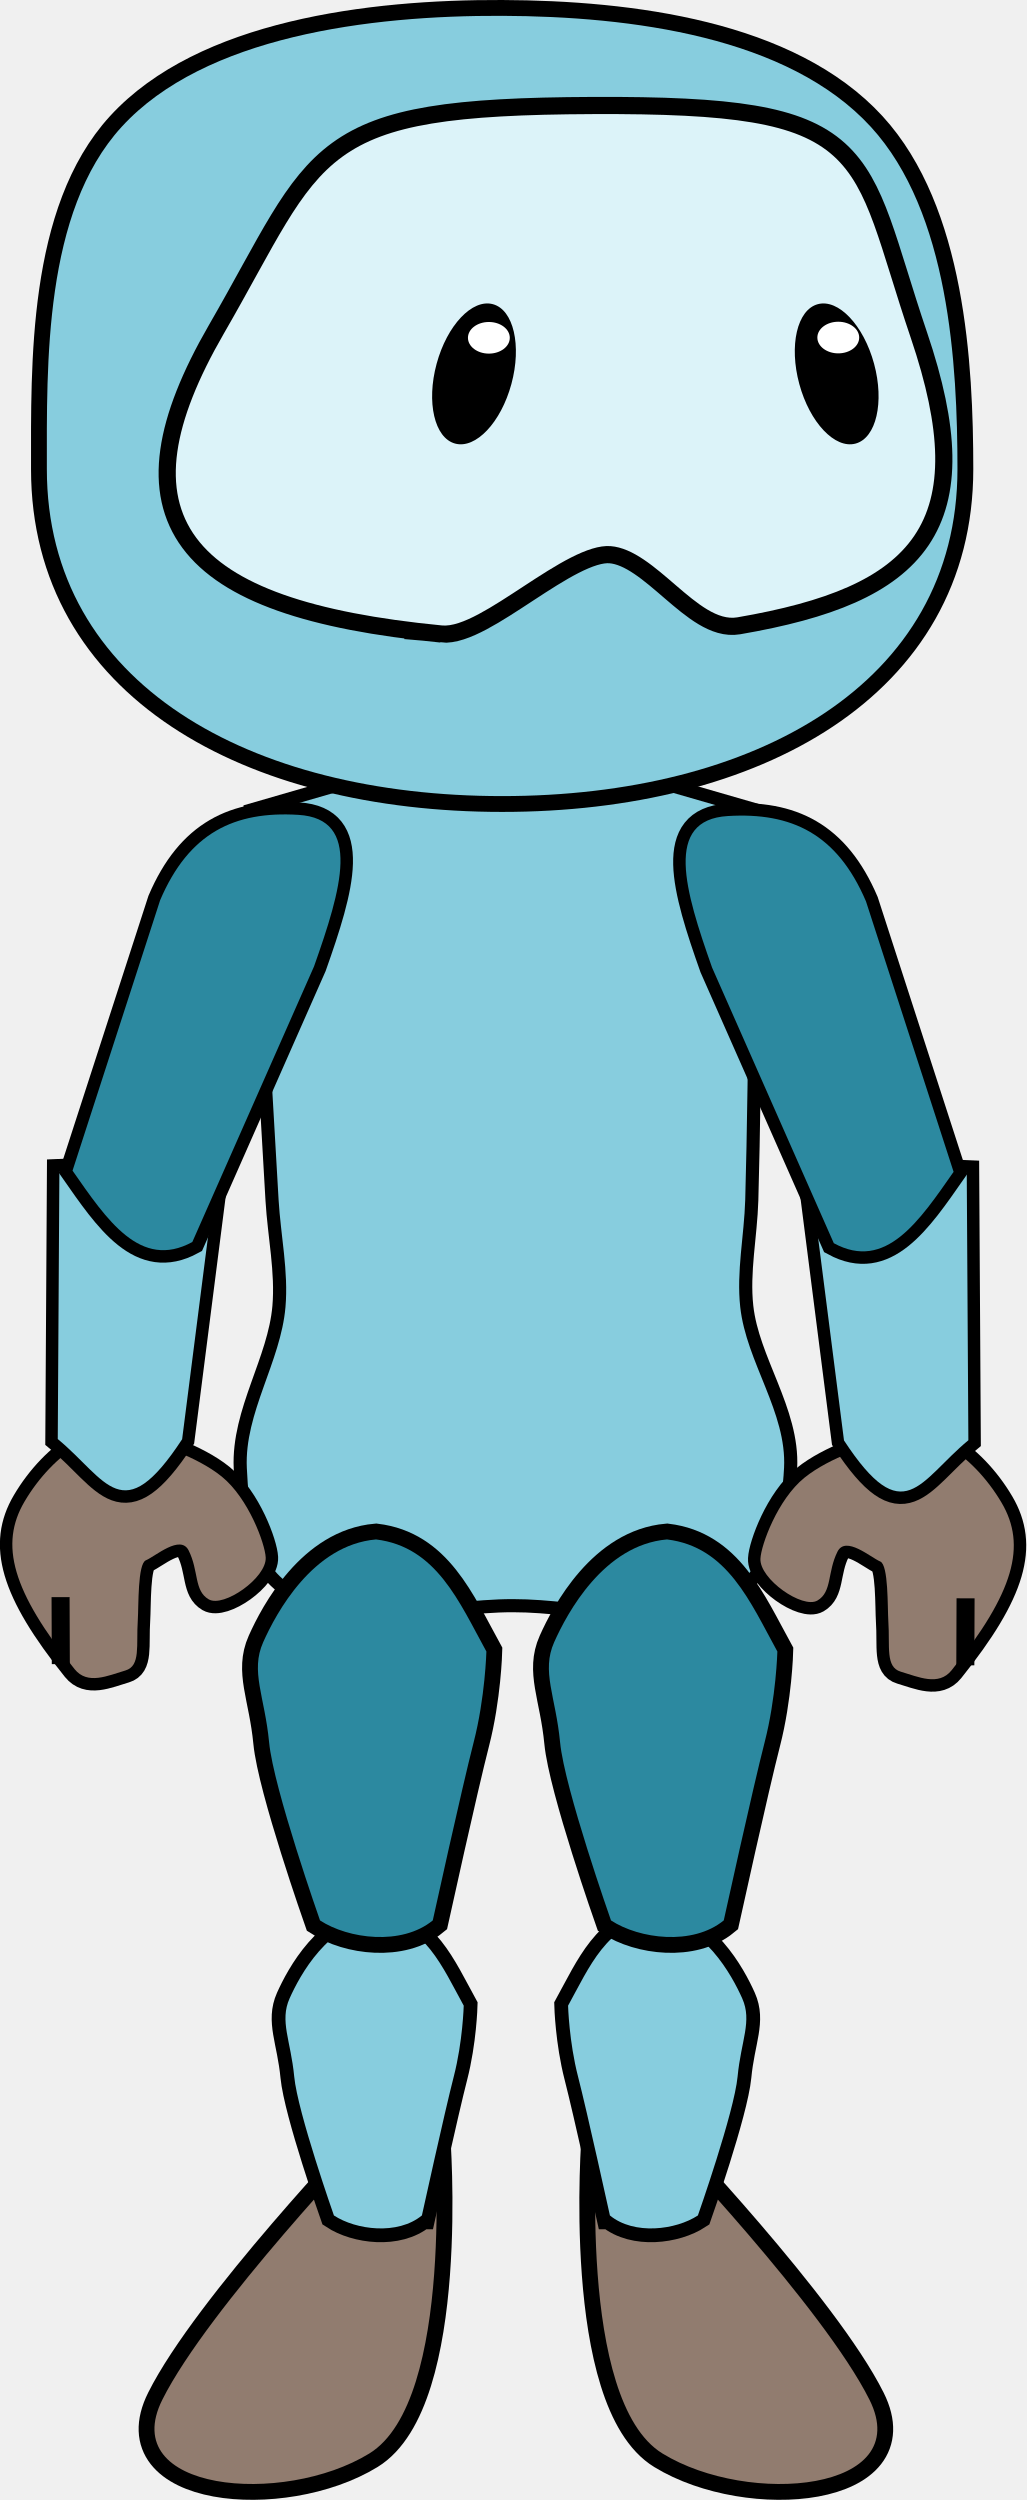
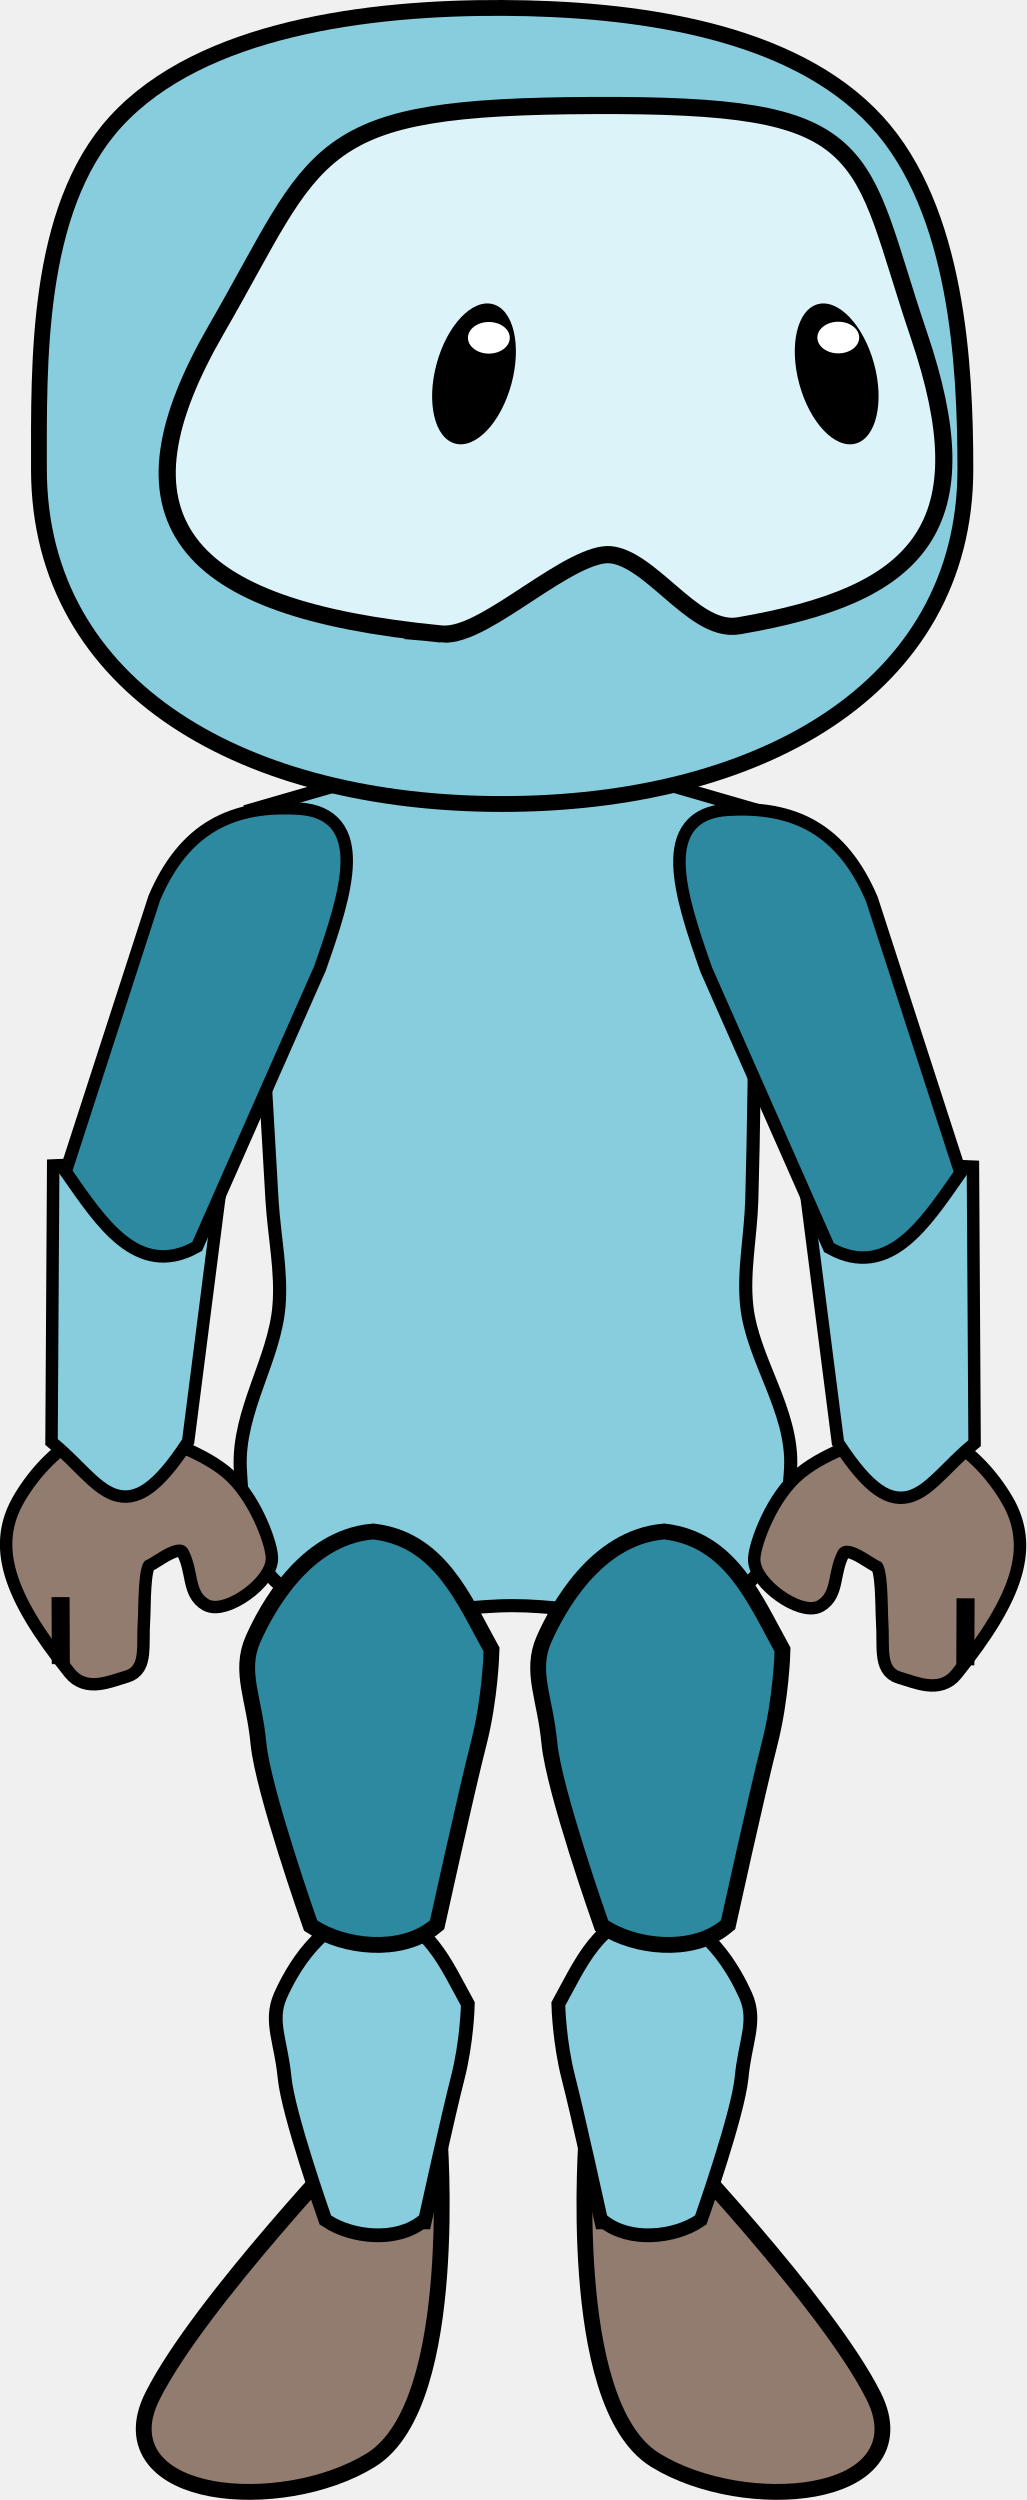
<svg xmlns="http://www.w3.org/2000/svg" width="82.091" height="200" viewBox="0 0 21.72 52.917" version="1.1" id="svg1182">
  <defs id="defs1176" />
  <g id="layer1" transform="translate(-100.5182,-251.1229)">
    <g id="g1499" style="display:none">
      <path id="path833-9-6" style="fill:#87cdde;fill-opacity:1;stroke:#000000;stroke-width:1.525;stroke-linecap:square;stroke-miterlimit:4;stroke-dasharray:none;stroke-opacity:1;paint-order:markers stroke fill" d="m 174.581,229.652 c 0,10.381 -9.821,15.754 -21.936,15.754 -12.115,0 -21.936,-5.373 -21.936,-15.754 0,-5.043 0.399,-12.374 4.172,-16.488 3.993,-4.355 11.548,-5.324 17.764,-5.35 6.397,-0.027 14.34,0.985 18.334,5.35 3.762,4.111 3.602,11.453 3.602,16.488 z" />
      <path id="path833-5-4-3-0-7-4-18" style="fill:#dcf3f9;fill-opacity:1;stroke:#000000;stroke-width:1.655;stroke-linecap:square;stroke-miterlimit:4;stroke-dasharray:none;stroke-opacity:1;paint-order:markers stroke fill" d="m 155.547,237.184 c 12.542,-1.213 15.523,-5.372 10.512,-14.053 -5.012,-8.681 -4.286,-10.528 -17.793,-10.583 -13.507,-0.056 -12.275,1.834 -15.308,10.783 -3.033,8.949 -0.2,11.992 8.358,13.463 1.881,0.323 3.942,-3.265 6.102,-3.432 2.16,-0.166 6.234,4.005 8.13,3.822 z" />
      <ellipse style="fill:#000000;fill-opacity:1;stroke:none;stroke-width:1.523;stroke-linecap:square;paint-order:markers stroke fill" id="path1506-2-1-7" cx="190.692" cy="181.468" rx="1.866" ry="3.479" transform="rotate(15.17808)" />
      <ellipse style="fill:#ffffff;fill-opacity:1;stroke:none;stroke-width:0.658;stroke-linecap:square;stroke-miterlimit:4;stroke-dasharray:none;paint-order:markers stroke fill" id="path1541-9-2-92" cx="137.509" cy="223.314" rx="1.008" ry="0.762" />
      <ellipse style="fill:#000000;fill-opacity:1;stroke:none;stroke-width:1.523;stroke-linecap:square;paint-order:markers stroke fill" id="path1506-9-3-0" cx="-89.703" cy="257.534" rx="1.866" ry="3.479" transform="matrix(-0.9651167,0.26182,0.26182,0.9651167,0,0)" />
      <ellipse style="fill:#ffffff;fill-opacity:1;stroke:none;stroke-width:0.658;stroke-linecap:square;stroke-miterlimit:4;stroke-dasharray:none;paint-order:markers stroke fill" id="path1541-0-9-2" cx="154.343" cy="223.326" rx="1.008" ry="0.762" />
    </g>
-     <g id="g238" transform="matrix(0.4393378,0,0,0.4393378,56.35676,140.7951)">
-       <path id="rect856-1-3-8-6-8-4-6" style="fill:#87cdde;fill-opacity:1;stroke:#000000;stroke-width:1.265;stroke-linecap:square;stroke-miterlimit:4;stroke-dasharray:none;stroke-opacity:1;paint-order:markers stroke fill" d="m 138.293,321.844 c -0.1,1.948 -0.568,4.265 -2.111,5.459 -4.506,2.149 -7.295,0.863 -10.959,0.863 -3.662,-10e-5 -8.059,1.383 -10.951,-0.863 -1.518,-1.179 -1.773,-3.538 -1.862,-5.459 -0.123,-2.653 1.635,-5.102 1.862,-7.748 0.148,-1.716 -0.228,-3.438 -0.331,-5.158 -0.371,-6.18 -1.033,-18.546 -1.033,-18.546 l 9.473,-2.74 h 4.793 l 9.473,2.74 c 0,0 -0.044,12.366 -0.225,18.546 -0.051,1.72 -0.428,3.447 -0.24,5.158 0.293,2.661 2.249,5.075 2.111,7.748 z" />
-       <g id="g1147-7" transform="translate(170.5507,66.96627)">
-         <path id="rect892-5-0-2-3-2-6-0-5" style="fill:#917c6f;fill-opacity:1;stroke:#000000;stroke-width:1.525;stroke-linecap:square;stroke-miterlimit:4;stroke-dasharray:none;stroke-opacity:1;paint-order:markers stroke fill" d="m -52.172,287.14 c 0,0 -7.831,8.211 -10.041,12.635 -2.21,4.424 5.812,5.141 9.972,2.59 4.16,-2.55 3.133,-15.389 3.133,-15.389 z" />
-         <path id="rect875-9-1-1-9-3" style="fill:#87cdde;fill-opacity:1;stroke:#000000;stroke-width:1.328;stroke-linecap:square;stroke-miterlimit:4;stroke-dasharray:none;stroke-opacity:1;paint-order:markers stroke fill" d="m -49.706,290.895 c 0,0 1.102,-5.011 1.536,-6.693 0.434,-1.682 0.479,-3.415 0.479,-3.415 -1.023,-1.859 -1.875,-3.934 -4.148,-4.212 -2.38,0.208 -3.753,2.768 -4.242,3.863 -0.488,1.096 0.058,2.032 0.223,3.764 0.165,1.731 1.913,6.693 1.913,6.693 1.062,0.698 3.072,0.958 4.238,0 z" />
-         <path id="rect875-9-1-1-5-1-5" style="fill:#2c89a0;fill-opacity:1;stroke:#000000;stroke-width:1.525;stroke-linecap:square;stroke-miterlimit:4;stroke-dasharray:none;stroke-opacity:1;paint-order:markers stroke fill" d="m -49.182,276.68 c 0,0 1.412,-6.422 1.969,-8.579 0.557,-2.156 0.614,-4.377 0.614,-4.377 -1.311,-2.383 -2.403,-5.043 -5.317,-5.399 -3.051,0.266 -4.811,3.547 -5.437,4.952 -0.626,1.404 0.074,2.605 0.286,4.824 0.211,2.219 2.452,8.579 2.452,8.579 1.362,0.894 3.937,1.228 5.433,0 z" />
-         <path id="rect892-5-0-2-3-2-6-6-7-6" style="fill:#917c6f;fill-opacity:1;stroke:#000000;stroke-width:1.525;stroke-linecap:square;stroke-miterlimit:4;stroke-dasharray:none;stroke-opacity:1;paint-order:markers stroke fill" d="m -38.182,287.14 c 0,0 7.831,8.211 10.041,12.635 2.21,4.424 -5.812,5.141 -9.972,2.59 -4.16,-2.55 -3.133,-15.389 -3.133,-15.389 z" />
-         <path id="rect875-9-1-1-1-7-2" style="fill:#87cdde;fill-opacity:1;stroke:#000000;stroke-width:1.328;stroke-linecap:square;stroke-miterlimit:4;stroke-dasharray:none;stroke-opacity:1;paint-order:markers stroke fill" d="m -40.648,290.895 c 0,0 -1.102,-5.011 -1.536,-6.693 -0.434,-1.682 -0.479,-3.415 -0.479,-3.415 1.023,-1.859 1.875,-3.934 4.148,-4.212 2.38,0.208 3.753,2.768 4.242,3.863 0.488,1.096 -0.058,2.032 -0.223,3.764 -0.165,1.731 -1.913,6.693 -1.913,6.693 -1.062,0.698 -3.072,0.958 -4.238,0 z" />
-         <path id="rect875-9-1-1-5-9-1-9" style="fill:#2c89a0;fill-opacity:1;stroke:#000000;stroke-width:1.525;stroke-linecap:square;stroke-miterlimit:4;stroke-dasharray:none;stroke-opacity:1;paint-order:markers stroke fill" d="m -35.163,276.68 c 0,0 1.412,-6.422 1.969,-8.579 0.557,-2.156 0.614,-4.377 0.614,-4.377 -1.311,-2.383 -2.403,-5.043 -5.317,-5.399 -3.051,0.266 -4.811,3.547 -5.437,4.952 -0.626,1.404 0.074,2.605 0.286,4.824 0.211,2.219 2.452,8.579 2.452,8.579 1.362,0.894 3.937,1.228 5.433,0 z" />
-       </g>
-       <g id="g1742-7-1-1" transform="matrix(-5.670565,-0.9851493,-0.9851493,5.670565,438.6891,297.8942)" style="fill:#917c6f;fill-opacity:1">
-         <path id="path839-9-65-0-6-5-2" style="fill:#917c6f;fill-opacity:1;stroke:#000000;stroke-width:0.208;stroke-linecap:square;stroke-miterlimit:4;stroke-dasharray:none;stroke-opacity:1;paint-order:markers stroke fill" d="m 56.926,14.399 c 0.147,0.39 -0.024,0.756 -0.653,1.311 -0.13,0.114 -0.283,0.006 -0.421,-0.062 -0.121,-0.06 -0.052,-0.222 -0.03,-0.432 0.013,-0.12 0.083,-0.466 0.019,-0.506 -0.073,-0.047 -0.247,-0.265 -0.338,-0.143 -0.115,0.155 -0.101,0.325 -0.236,0.375 -0.135,0.05 -0.448,-0.261 -0.41,-0.427 0.025,-0.112 0.226,-0.463 0.478,-0.604 0.245,-0.137 0.593,-0.17 0.694,-0.203 0.358,-0.117 0.731,0.25 0.897,0.691 z" />
-         <path style="fill:#917c6f;fill-opacity:1;stroke:#000000;stroke-width:0.151;stroke-linecap:butt;stroke-linejoin:miter;stroke-miterlimit:4;stroke-dasharray:none;stroke-opacity:1" d="m 56.394,15.688 0.098,-0.552 v 0" id="path1529-9-7-97-7" />
-       </g>
-       <path id="rect892-5-3-9-1-7-2-7-1-3-7-0" style="fill:#87cdde;fill-opacity:1;stroke:#000000;stroke-width:1.2;stroke-linecap:square;stroke-miterlimit:4;stroke-dasharray:none;stroke-opacity:1;paint-order:markers stroke fill" d="m 103.379,307.559 -0.078,12.896 c 2.368,1.96 3.112,4.404 5.992,0.009 l 1.691,-13.231 z" />
-       <path id="rect892-5-3-9-1-7-2-77-6-6-9" style="fill:#2c89a0;fill-opacity:1;stroke:#000000;stroke-width:1.202;stroke-linecap:square;stroke-miterlimit:4;stroke-dasharray:none;stroke-opacity:1;paint-order:markers stroke fill" d="m 104.013,307.524 c 1.644,2.354 3.265,4.806 5.771,3.438 l 5.864,-13.278 c 1.317,-3.721 2.33,-7.114 -0.754,-7.302 -3.084,-0.189 -5.274,0.864 -6.66,4.11 z" />
-       <g id="g1742-7-6-7-3" transform="matrix(5.670565,-0.9851492,0.9851492,5.670565,-188.2147,297.9516)" style="fill:#917c6f;fill-opacity:1">
-         <path id="path839-9-65-0-6-3-3-6" style="fill:#917c6f;fill-opacity:1;stroke:#000000;stroke-width:0.208;stroke-linecap:square;stroke-miterlimit:4;stroke-dasharray:none;stroke-opacity:1;paint-order:markers stroke fill" d="m 56.926,14.399 c 0.147,0.39 -0.024,0.756 -0.653,1.311 -0.13,0.114 -0.283,0.006 -0.421,-0.062 -0.121,-0.06 -0.052,-0.222 -0.03,-0.432 0.013,-0.12 0.083,-0.466 0.019,-0.506 -0.073,-0.047 -0.247,-0.265 -0.338,-0.143 -0.115,0.155 -0.101,0.325 -0.236,0.375 -0.135,0.05 -0.448,-0.261 -0.41,-0.427 0.025,-0.112 0.226,-0.463 0.478,-0.604 0.245,-0.137 0.593,-0.17 0.694,-0.203 0.358,-0.117 0.731,0.25 0.897,0.691 z" />
-         <path style="fill:#917c6f;fill-opacity:1;stroke:#000000;stroke-width:0.151;stroke-linecap:butt;stroke-linejoin:miter;stroke-miterlimit:4;stroke-dasharray:none;stroke-opacity:1" d="m 56.394,15.688 0.098,-0.552 v 0" id="path1529-9-7-9-6-0" />
-       </g>
-       <path id="rect892-5-3-9-1-7-2-7-1-3-4-5-6" style="fill:#87cdde;fill-opacity:1;stroke:#000000;stroke-width:1.2;stroke-linecap:square;stroke-miterlimit:4;stroke-dasharray:none;stroke-opacity:1;paint-order:markers stroke fill" d="m 147.095,307.617 0.078,12.896 c -2.368,1.96 -3.112,4.404 -5.992,0.009 l -1.691,-13.231 z" />
-       <path id="rect892-5-3-9-1-7-2-77-6-8-6-2" style="fill:#2c89a0;fill-opacity:1;stroke:#000000;stroke-width:1.202;stroke-linecap:square;stroke-miterlimit:4;stroke-dasharray:none;stroke-opacity:1;paint-order:markers stroke fill" d="m 146.461,307.581 c -1.644,2.354 -3.265,4.806 -5.771,3.438 l -5.864,-13.278 c -1.317,-3.721 -2.33,-7.114 0.754,-7.302 3.084,-0.189 5.274,0.864 6.66,4.11 z" />
-       <g id="g1507-3" transform="translate(26.48147,65.43377)">
-         <path id="path833-9-3-7" style="fill:#87cdde;fill-opacity:1;stroke:#000000;stroke-width:1.525;stroke-linecap:square;stroke-miterlimit:4;stroke-dasharray:none;stroke-opacity:1;paint-order:markers stroke fill" d="m 76.294,208.29 c 0,10.381 9.821,15.754 21.936,15.754 12.115,0 21.936,-5.373 21.936,-15.754 0,-5.043 -0.399,-12.374 -4.172,-16.488 -3.993,-4.355 -11.548,-5.324 -17.764,-5.35 -6.397,-0.027 -14.34,0.985 -18.334,5.35 -3.762,4.111 -3.602,11.453 -3.602,16.488 z" />
-         <path id="path833-5-4-3-0-7-4-1-5" style="fill:#dcf3f9;fill-opacity:1;stroke:#000000;stroke-width:1.655;stroke-linecap:square;stroke-miterlimit:4;stroke-dasharray:none;stroke-opacity:1;paint-order:markers stroke fill" d="m 95.328,215.822 c -12.542,-1.213 -15.523,-5.372 -10.512,-14.053 5.012,-8.681 4.286,-10.528 17.793,-10.583 13.507,-0.056 12.275,1.834 15.308,10.783 3.033,8.949 0.2,11.991 -8.358,13.463 -1.881,0.323 -3.942,-3.265 -6.102,-3.431 -2.16,-0.166 -6.234,4.005 -8.13,3.822 z" />
-         <ellipse style="fill:#000000;fill-opacity:1;stroke:none;stroke-width:1.523;stroke-linecap:square;paint-order:markers stroke fill" id="path1506-2-1-8-9" cx="-57.025" cy="226.535" rx="1.866" ry="3.479" transform="matrix(-0.9651167,0.26182,0.26182,0.9651167,0,0)" />
-         <ellipse style="fill:#ffffff;fill-opacity:1;stroke:none;stroke-width:0.658;stroke-linecap:square;stroke-miterlimit:4;stroke-dasharray:none;paint-order:markers stroke fill" id="path1541-9-2-9-2" cx="-114.424" cy="201.952" rx="1.008" ry="0.762" transform="scale(-1,1)" />
-         <ellipse style="fill:#000000;fill-opacity:1;stroke:none;stroke-width:1.523;stroke-linecap:square;paint-order:markers stroke fill" id="path1506-9-3-6-2" cx="146.828" cy="171.233" rx="1.866" ry="3.479" transform="rotate(15.17808)" />
-         <ellipse style="fill:#ffffff;fill-opacity:1;stroke:none;stroke-width:0.658;stroke-linecap:square;stroke-miterlimit:4;stroke-dasharray:none;paint-order:markers stroke fill" id="path1541-0-9-4-8" cx="-97.59" cy="201.964" rx="1.008" ry="0.762" transform="scale(-1,1)" />
-       </g>
+     <path id="rect856-1-3-8-6-8-4-6" style="fill:#87cdde;fill-opacity:1;stroke:#000000;stroke-width:0.556;stroke-linecap:square;stroke-miterlimit:4;stroke-dasharray:none;stroke-opacity:1;paint-order:markers stroke fill" d="m 117.114,282.193 c -0.044,0.856 -0.25,1.874 -0.927,2.398 -1.98,0.944 -3.205,0.379 -4.815,0.379 -1.609,-5e-5 -3.541,0.608 -4.811,-0.379 -0.667,-0.518 -0.779,-1.555 -0.818,-2.398 -0.054,-1.166 0.718,-2.241 0.818,-3.404 0.065,-0.754 -0.1,-1.51 -0.146,-2.266 -0.163,-2.715 -0.454,-8.148 -0.454,-8.148 l 4.162,-1.204 h 2.106 l 4.162,1.204 c 0,0 -0.019,5.433 -0.099,8.148 -0.022,0.756 -0.188,1.514 -0.105,2.266 0.129,1.169 0.988,2.23 0.927,3.404 z" />
+     <g id="g1147-7" transform="matrix(0.4393378,0,0,0.4393378,131.2263,170.2159)">
+       <path id="rect892-5-0-2-3-2-6-0-5" style="fill:#917c6f;fill-opacity:1;stroke:#000000;stroke-width:1.525;stroke-linecap:square;stroke-miterlimit:4;stroke-dasharray:none;stroke-opacity:1;paint-order:markers stroke fill" d="m -52.172,287.14 c 0,0 -7.831,8.211 -10.041,12.635 -2.21,4.424 5.812,5.141 9.972,2.59 4.16,-2.55 3.133,-15.389 3.133,-15.389 z" />
+       <path id="rect875-9-1-1-9-3" style="fill:#87cdde;fill-opacity:1;stroke:#000000;stroke-width:1.328;stroke-linecap:square;stroke-miterlimit:4;stroke-dasharray:none;stroke-opacity:1;paint-order:markers stroke fill" d="m -49.706,290.895 c 0,0 1.102,-5.011 1.536,-6.693 0.434,-1.682 0.479,-3.415 0.479,-3.415 -1.023,-1.859 -1.875,-3.934 -4.148,-4.212 -2.38,0.208 -3.753,2.768 -4.242,3.863 -0.488,1.096 0.058,2.032 0.223,3.764 0.165,1.731 1.913,6.693 1.913,6.693 1.062,0.698 3.072,0.958 4.238,0 z" />
+       <path id="rect875-9-1-1-5-1-5" style="fill:#2c89a0;fill-opacity:1;stroke:#000000;stroke-width:1.525;stroke-linecap:square;stroke-miterlimit:4;stroke-dasharray:none;stroke-opacity:1;paint-order:markers stroke fill" d="m -49.182,276.68 c 0,0 1.412,-6.422 1.969,-8.579 0.557,-2.156 0.614,-4.377 0.614,-4.377 -1.311,-2.383 -2.403,-5.043 -5.317,-5.399 -3.051,0.266 -4.811,3.547 -5.437,4.952 -0.626,1.404 0.074,2.605 0.286,4.824 0.211,2.219 2.452,8.579 2.452,8.579 1.362,0.894 3.937,1.228 5.433,0 z" />
+       <path id="rect892-5-0-2-3-2-6-6-7-6" style="fill:#917c6f;fill-opacity:1;stroke:#000000;stroke-width:1.525;stroke-linecap:square;stroke-miterlimit:4;stroke-dasharray:none;stroke-opacity:1;paint-order:markers stroke fill" d="m -38.182,287.14 c 0,0 7.831,8.211 10.041,12.635 2.21,4.424 -5.812,5.141 -9.972,2.59 -4.16,-2.55 -3.133,-15.389 -3.133,-15.389 z" />
+       <path id="rect875-9-1-1-1-7-2" style="fill:#87cdde;fill-opacity:1;stroke:#000000;stroke-width:1.328;stroke-linecap:square;stroke-miterlimit:4;stroke-dasharray:none;stroke-opacity:1;paint-order:markers stroke fill" d="m -40.648,290.895 c 0,0 -1.102,-5.011 -1.536,-6.693 -0.434,-1.682 -0.479,-3.415 -0.479,-3.415 1.023,-1.859 1.875,-3.934 4.148,-4.212 2.38,0.208 3.753,2.768 4.242,3.863 0.488,1.096 -0.058,2.032 -0.223,3.764 -0.165,1.731 -1.913,6.693 -1.913,6.693 -1.062,0.698 -3.072,0.958 -4.238,0 z" />
+       <path id="rect875-9-1-1-5-9-1-9" style="fill:#2c89a0;fill-opacity:1;stroke:#000000;stroke-width:1.525;stroke-linecap:square;stroke-miterlimit:4;stroke-dasharray:none;stroke-opacity:1;paint-order:markers stroke fill" d="m -35.163,276.68 c 0,0 1.412,-6.422 1.969,-8.579 0.557,-2.156 0.614,-4.377 0.614,-4.377 -1.311,-2.383 -2.403,-5.043 -5.317,-5.399 -3.051,0.266 -4.811,3.547 -5.437,4.952 -0.626,1.404 0.074,2.605 0.286,4.824 0.211,2.219 2.452,8.579 2.452,8.579 1.362,0.894 3.937,1.228 5.433,0 z" />
+     </g>
+     <g id="g1742-7-1-1" transform="matrix(-2.491294,-0.4328133,-0.4328133,2.491294,249.0895,271.6713)" style="fill:#917c6f;fill-opacity:1">
+       <path id="path839-9-65-0-6-5-2" style="fill:#917c6f;fill-opacity:1;stroke:#000000;stroke-width:0.208;stroke-linecap:square;stroke-miterlimit:4;stroke-dasharray:none;stroke-opacity:1;paint-order:markers stroke fill" d="m 56.926,14.399 c 0.147,0.39 -0.024,0.756 -0.653,1.311 -0.13,0.114 -0.283,0.006 -0.421,-0.062 -0.121,-0.06 -0.052,-0.222 -0.03,-0.432 0.013,-0.12 0.083,-0.466 0.019,-0.506 -0.073,-0.047 -0.247,-0.265 -0.338,-0.143 -0.115,0.155 -0.101,0.325 -0.236,0.375 -0.135,0.05 -0.448,-0.261 -0.41,-0.427 0.025,-0.112 0.226,-0.463 0.478,-0.604 0.245,-0.137 0.593,-0.17 0.694,-0.203 0.358,-0.117 0.731,0.25 0.897,0.691 z" />
+       <path style="fill:#917c6f;fill-opacity:1;stroke:#000000;stroke-width:0.151;stroke-linecap:butt;stroke-linejoin:miter;stroke-miterlimit:4;stroke-dasharray:none;stroke-opacity:1" d="m 56.394,15.688 0.098,-0.552 v 0" id="path1529-9-7-97-7" />
+     </g>
+     <path id="rect892-5-3-9-1-7-2-7-1-3-7-0" style="fill:#87cdde;fill-opacity:1;stroke:#000000;stroke-width:0.527;stroke-linecap:square;stroke-miterlimit:4;stroke-dasharray:none;stroke-opacity:1;paint-order:markers stroke fill" d="m 101.775,275.918 -0.034,5.666 c 1.04,0.861 1.367,1.935 2.633,0.004 l 0.743,-5.813 z" />
+     <path id="rect892-5-3-9-1-7-2-77-6-6-9" style="fill:#2c89a0;fill-opacity:1;stroke:#000000;stroke-width:0.528;stroke-linecap:square;stroke-miterlimit:4;stroke-dasharray:none;stroke-opacity:1;paint-order:markers stroke fill" d="m 102.054,275.902 c 0.722,1.034 1.434,2.111 2.535,1.51 l 2.576,-5.833 c 0.579,-1.635 1.024,-3.125 -0.331,-3.208 -1.355,-0.083 -2.317,0.38 -2.926,1.806 z" />
+     <g id="g1742-7-6-7-3" transform="matrix(2.491294,-0.4328133,0.4328133,2.491294,-26.33305,271.6965)" style="fill:#917c6f;fill-opacity:1">
+       <path id="path839-9-65-0-6-3-3-6" style="fill:#917c6f;fill-opacity:1;stroke:#000000;stroke-width:0.208;stroke-linecap:square;stroke-miterlimit:4;stroke-dasharray:none;stroke-opacity:1;paint-order:markers stroke fill" d="m 56.926,14.399 c 0.147,0.39 -0.024,0.756 -0.653,1.311 -0.13,0.114 -0.283,0.006 -0.421,-0.062 -0.121,-0.06 -0.052,-0.222 -0.03,-0.432 0.013,-0.12 0.083,-0.466 0.019,-0.506 -0.073,-0.047 -0.247,-0.265 -0.338,-0.143 -0.115,0.155 -0.101,0.325 -0.236,0.375 -0.135,0.05 -0.448,-0.261 -0.41,-0.427 0.025,-0.112 0.226,-0.463 0.478,-0.604 0.245,-0.137 0.593,-0.17 0.694,-0.203 0.358,-0.117 0.731,0.25 0.897,0.691 z" />
+       <path style="fill:#917c6f;fill-opacity:1;stroke:#000000;stroke-width:0.151;stroke-linecap:butt;stroke-linejoin:miter;stroke-miterlimit:4;stroke-dasharray:none;stroke-opacity:1" d="m 56.394,15.688 0.098,-0.552 v 0" id="path1529-9-7-9-6-0" />
+     </g>
+     <path id="rect892-5-3-9-1-7-2-7-1-3-4-5-6" style="fill:#87cdde;fill-opacity:1;stroke:#000000;stroke-width:0.527;stroke-linecap:square;stroke-miterlimit:4;stroke-dasharray:none;stroke-opacity:1;paint-order:markers stroke fill" d="m 120.981,275.943 0.034,5.666 c -1.04,0.861 -1.367,1.935 -2.633,0.004 l -0.743,-5.813 z" />
+     <path id="rect892-5-3-9-1-7-2-77-6-8-6-2" style="fill:#2c89a0;fill-opacity:1;stroke:#000000;stroke-width:0.528;stroke-linecap:square;stroke-miterlimit:4;stroke-dasharray:none;stroke-opacity:1;paint-order:markers stroke fill" d="m 120.703,275.927 c -0.722,1.034 -1.434,2.111 -2.535,1.51 l -2.576,-5.833 c -0.579,-1.635 -1.024,-3.125 0.331,-3.208 1.355,-0.083 2.317,0.38 2.926,1.806 z" />
+     <g id="g1507-3" transform="matrix(0.4393378,0,0,0.4393378,67.99107,169.5427)">
+       <path id="path833-9-3-7" style="fill:#87cdde;fill-opacity:1;stroke:#000000;stroke-width:1.525;stroke-linecap:square;stroke-miterlimit:4;stroke-dasharray:none;stroke-opacity:1;paint-order:markers stroke fill" d="m 76.294,208.29 c 0,10.381 9.821,15.754 21.936,15.754 12.115,0 21.936,-5.373 21.936,-15.754 0,-5.043 -0.399,-12.374 -4.172,-16.488 -3.993,-4.355 -11.548,-5.324 -17.764,-5.35 -6.397,-0.027 -14.34,0.985 -18.334,5.35 -3.762,4.111 -3.602,11.453 -3.602,16.488 z" />
+       <path id="path833-5-4-3-0-7-4-1-5" style="fill:#dcf3f9;fill-opacity:1;stroke:#000000;stroke-width:1.655;stroke-linecap:square;stroke-miterlimit:4;stroke-dasharray:none;stroke-opacity:1;paint-order:markers stroke fill" d="m 95.328,215.822 c -12.542,-1.213 -15.523,-5.372 -10.512,-14.053 5.012,-8.681 4.286,-10.528 17.793,-10.583 13.507,-0.056 12.275,1.834 15.308,10.783 3.033,8.949 0.2,11.991 -8.358,13.463 -1.881,0.323 -3.942,-3.265 -6.102,-3.431 -2.16,-0.166 -6.234,4.005 -8.13,3.822 z" />
+       <ellipse style="fill:#000000;fill-opacity:1;stroke:none;stroke-width:1.523;stroke-linecap:square;paint-order:markers stroke fill" id="path1506-2-1-8-9" cx="-57.025" cy="226.535" rx="1.866" ry="3.479" transform="matrix(-0.9651167,0.26182,0.26182,0.9651167,0,0)" />
+       <ellipse style="fill:#ffffff;fill-opacity:1;stroke:none;stroke-width:0.658;stroke-linecap:square;stroke-miterlimit:4;stroke-dasharray:none;paint-order:markers stroke fill" id="path1541-9-2-9-2" cx="-114.424" cy="201.952" rx="1.008" ry="0.762" transform="scale(-1,1)" />
+       <ellipse style="fill:#000000;fill-opacity:1;stroke:none;stroke-width:1.523;stroke-linecap:square;paint-order:markers stroke fill" id="path1506-9-3-6-2" cx="146.828" cy="171.233" rx="1.866" ry="3.479" transform="rotate(15.17808)" />
+       <ellipse style="fill:#ffffff;fill-opacity:1;stroke:none;stroke-width:0.658;stroke-linecap:square;stroke-miterlimit:4;stroke-dasharray:none;paint-order:markers stroke fill" id="path1541-0-9-4-8" cx="-97.59" cy="201.964" rx="1.008" ry="0.762" transform="scale(-1,1)" />
    </g>
  </g>
</svg>
